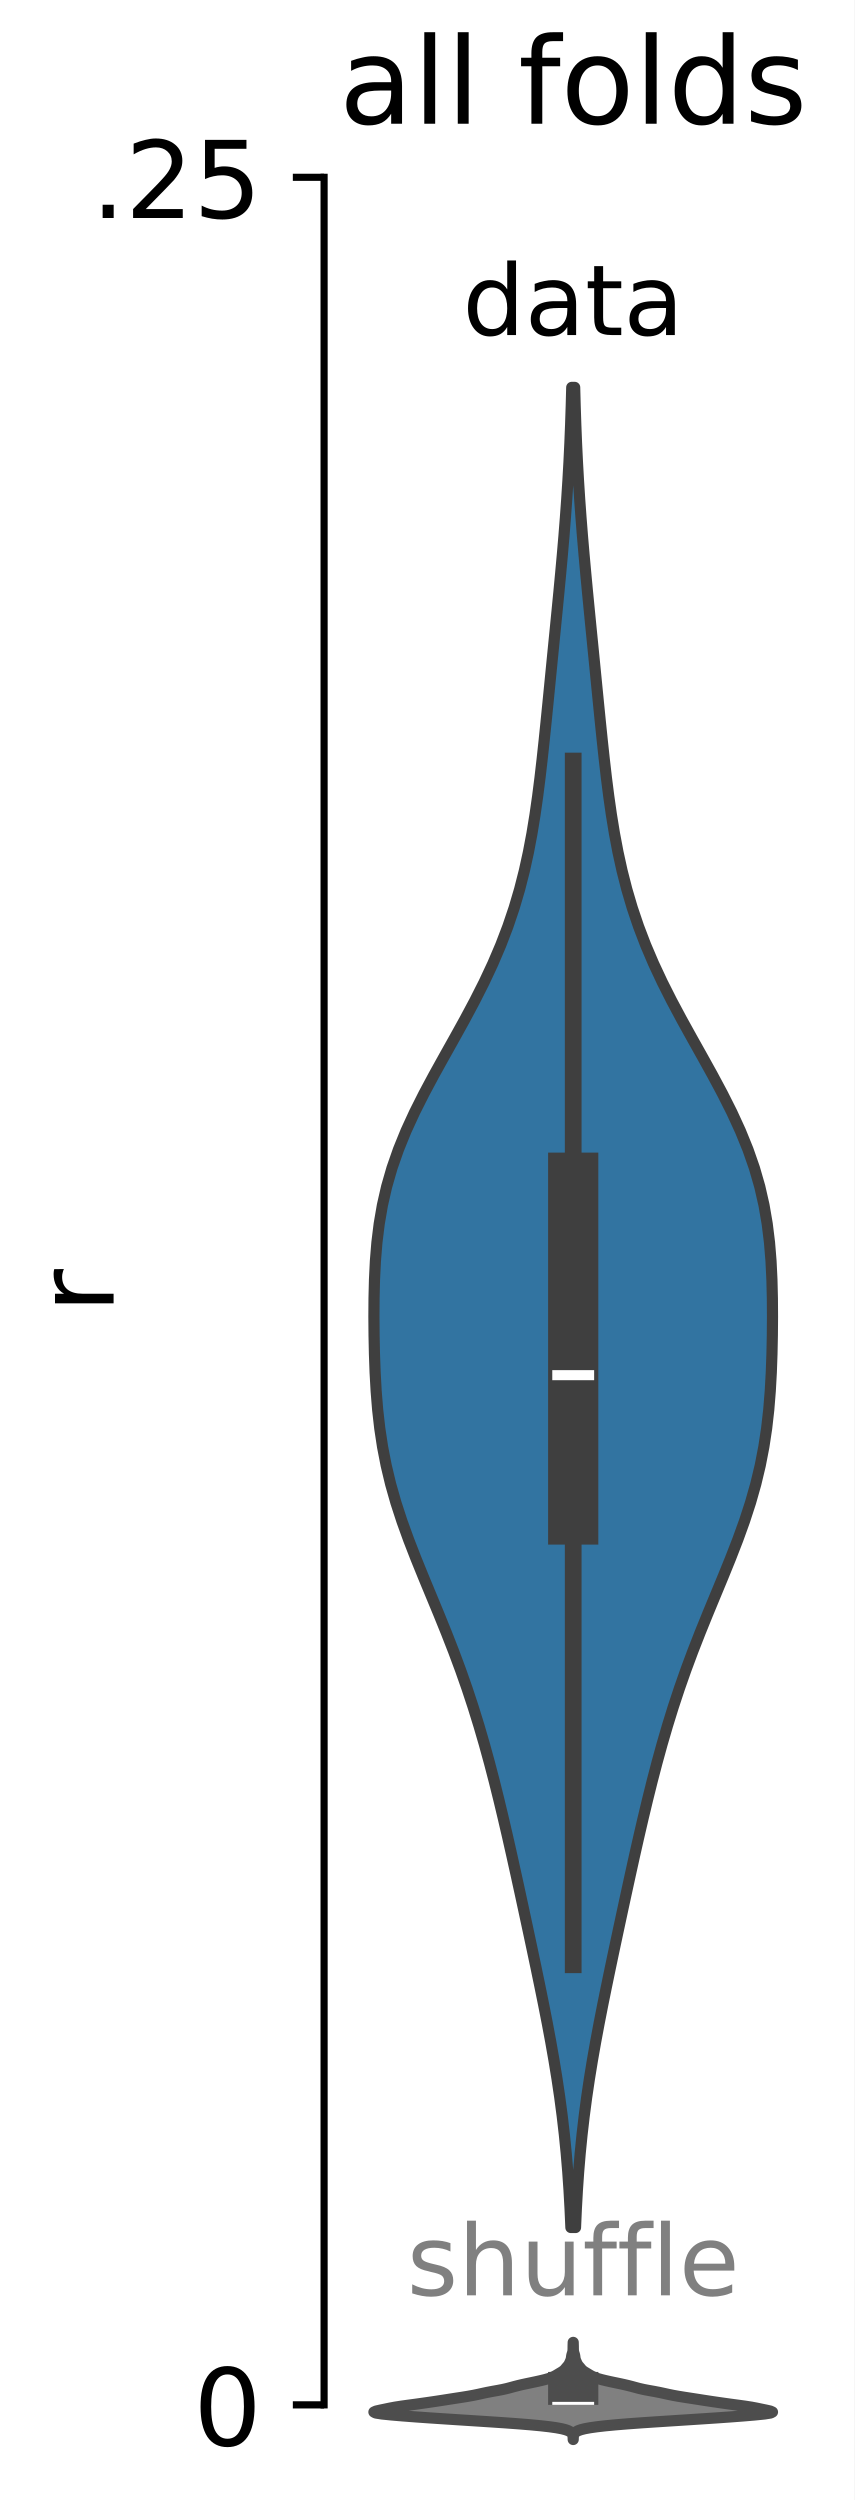
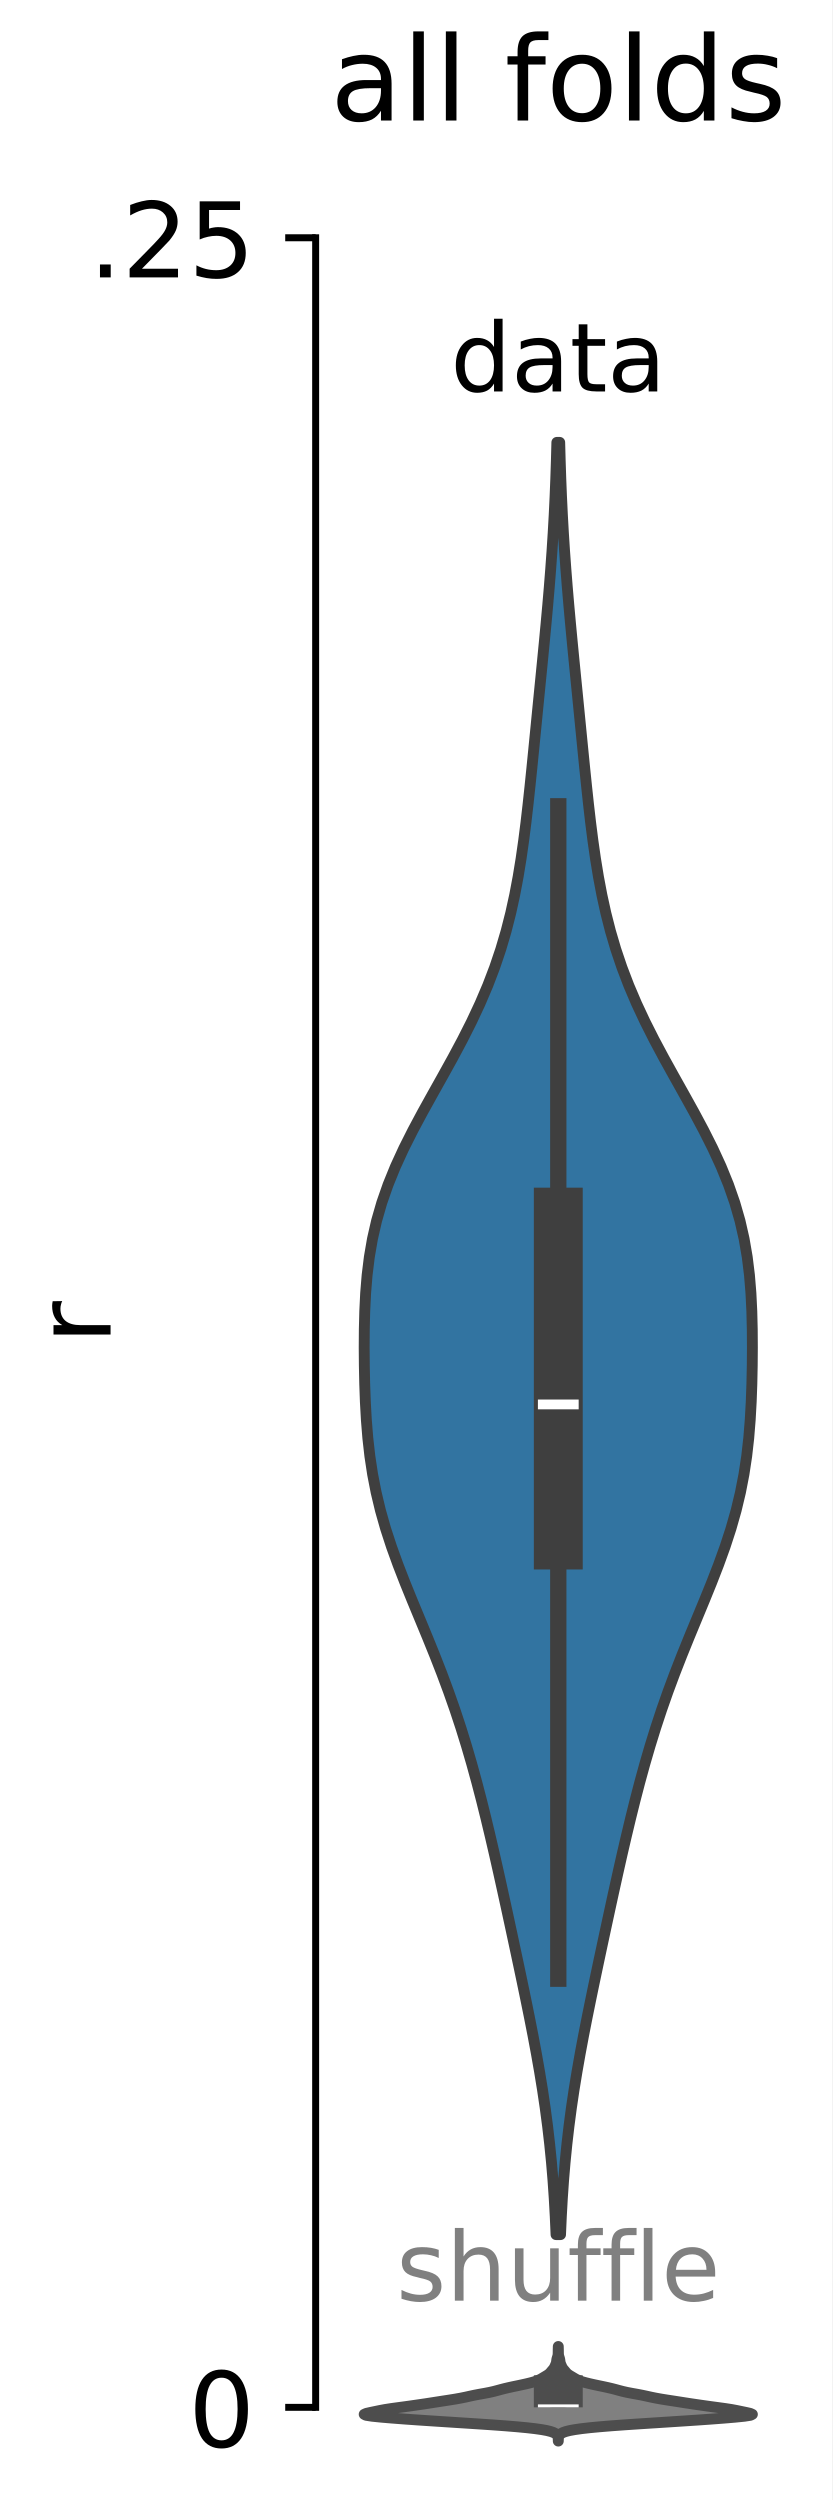
- <svg xmlns="http://www.w3.org/2000/svg" xmlns:xlink="http://www.w3.org/1999/xlink" width="95.698pt" height="279.993pt" viewBox="0 0 95.698 279.993" version="1.1">
+ <svg xmlns="http://www.w3.org/2000/svg" xmlns:xlink="http://www.w3.org/1999/xlink" width="95.698pt" height="287.477pt" viewBox="0 0 95.698 287.477" version="1.1">
  <defs>
    <style type="text/css">*{stroke-linejoin: round; stroke-linecap: butt}</style>
  </defs>
  <g id="figure_1">
    <g id="patch_1">
-       <path d="M 0 279.993  L 95.698 279.993  L 95.698 0  L 0 0  z " style="fill: #ffffff" />
+       <path d="M 0 287.477  L 95.698 287.477  L 95.698 0  L 0 0  z " style="fill: #ffffff" />
    </g>
    <g id="axes_1">
      <g id="patch_2">
-         <path d="M 36.297 269.338  L 92.097 269.338  L 92.097 19.858  L 36.297 19.858  z " style="fill: #ffffff" />
+         <path d="M 36.297 276.822  L 92.097 276.822  L 92.097 27.342  L 36.297 27.342  z " style="fill: #ffffff" />
      </g>
      <g id="FillBetweenPolyCollection_1">
        <defs>
-           <path id="m83f49f4416" d="M 64.457 -30.518  L 63.938 -30.518  L 63.846 -32.6  L 63.73 -34.681  L 63.587 -36.763  L 63.413 -38.845  L 63.206 -40.926  L 62.965 -43.008  L 62.691 -45.09  L 62.383 -47.172  L 62.044 -49.253  L 61.678 -51.335  L 61.289 -53.417  L 60.881 -55.498  L 60.458 -57.58  L 60.026 -59.662  L 59.587 -61.744  L 59.143 -63.825  L 58.696 -65.907  L 58.246 -67.989  L 57.791 -70.07  L 57.33 -72.152  L 56.86 -74.234  L 56.377 -76.316  L 55.879 -78.397  L 55.361 -80.479  L 54.818 -82.561  L 54.246 -84.642  L 53.639 -86.724  L 52.994 -88.806  L 52.307 -90.888  L 51.576 -92.969  L 50.802 -95.051  L 49.989 -97.133  L 49.146 -99.214  L 48.285 -101.296  L 47.422 -103.378  L 46.577 -105.46  L 45.769 -107.541  L 45.017 -109.623  L 44.339 -111.705  L 43.748 -113.786  L 43.25 -115.868  L 42.846 -117.95  L 42.531 -120.032  L 42.296 -122.113  L 42.128 -124.195  L 42.012 -126.277  L 41.937 -128.358  L 41.894 -130.44  L 41.877 -132.522  L 41.891 -134.604  L 41.942 -136.685  L 42.044 -138.767  L 42.214 -140.849  L 42.47 -142.93  L 42.828 -145.012  L 43.302 -147.094  L 43.902 -149.176  L 44.628 -151.257  L 45.475 -153.339  L 46.432 -155.421  L 47.479 -157.502  L 48.592 -159.584  L 49.746 -161.666  L 50.911 -163.748  L 52.062 -165.829  L 53.173 -167.911  L 54.224 -169.993  L 55.198 -172.074  L 56.086 -174.156  L 56.881 -176.238  L 57.584 -178.32  L 58.197 -180.401  L 58.728 -182.483  L 59.185 -184.565  L 59.578 -186.646  L 59.918 -188.728  L 60.215 -190.81  L 60.48 -192.892  L 60.72 -194.973  L 60.944 -197.055  L 61.158 -199.137  L 61.366 -201.218  L 61.572 -203.3  L 61.777 -205.382  L 61.983 -207.464  L 62.19 -209.545  L 62.395 -211.627  L 62.598 -213.709  L 62.794 -215.79  L 62.983 -217.872  L 63.161 -219.954  L 63.325 -222.035  L 63.475 -224.117  L 63.608 -226.199  L 63.725 -228.281  L 63.825 -230.362  L 63.908 -232.444  L 63.977 -234.526  L 64.033 -236.607  L 64.362 -236.607  L 64.362 -236.607  L 64.418 -234.526  L 64.487 -232.444  L 64.57 -230.362  L 64.67 -228.281  L 64.787 -226.199  L 64.92 -224.117  L 65.07 -222.035  L 65.234 -219.954  L 65.412 -217.872  L 65.601 -215.79  L 65.797 -213.709  L 66 -211.627  L 66.205 -209.545  L 66.412 -207.464  L 66.618 -205.382  L 66.823 -203.3  L 67.029 -201.218  L 67.237 -199.137  L 67.451 -197.055  L 67.675 -194.973  L 67.915 -192.892  L 68.18 -190.81  L 68.477 -188.728  L 68.817 -186.646  L 69.21 -184.565  L 69.667 -182.483  L 70.198 -180.401  L 70.811 -178.32  L 71.514 -176.238  L 72.309 -174.156  L 73.197 -172.074  L 74.171 -169.993  L 75.222 -167.911  L 76.333 -165.829  L 77.484 -163.748  L 78.649 -161.666  L 79.803 -159.584  L 80.916 -157.502  L 81.963 -155.421  L 82.92 -153.339  L 83.767 -151.257  L 84.493 -149.176  L 85.093 -147.094  L 85.567 -145.012  L 85.925 -142.93  L 86.181 -140.849  L 86.351 -138.767  L 86.453 -136.685  L 86.504 -134.604  L 86.517 -132.522  L 86.501 -130.44  L 86.458 -128.358  L 86.383 -126.277  L 86.267 -124.195  L 86.099 -122.113  L 85.864 -120.032  L 85.549 -117.95  L 85.145 -115.868  L 84.647 -113.786  L 84.056 -111.705  L 83.378 -109.623  L 82.626 -107.541  L 81.818 -105.46  L 80.973 -103.378  L 80.11 -101.296  L 79.249 -99.214  L 78.406 -97.133  L 77.593 -95.051  L 76.819 -92.969  L 76.088 -90.888  L 75.401 -88.806  L 74.756 -86.724  L 74.149 -84.642  L 73.577 -82.561  L 73.034 -80.479  L 72.516 -78.397  L 72.018 -76.316  L 71.535 -74.234  L 71.065 -72.152  L 70.604 -70.07  L 70.149 -67.989  L 69.699 -65.907  L 69.252 -63.825  L 68.808 -61.744  L 68.369 -59.662  L 67.937 -57.58  L 67.514 -55.498  L 67.106 -53.417  L 66.717 -51.335  L 66.351 -49.253  L 66.012 -47.172  L 65.704 -45.09  L 65.43 -43.008  L 65.189 -40.926  L 64.982 -38.845  L 64.808 -36.763  L 64.665 -34.681  L 64.549 -32.6  L 64.457 -30.518  z " style="stroke: #3f3f3f; stroke-width: 1.25" />
+           <path id="m98d24d75d6" d="M 64.457 -30.518  L 63.938 -30.518  L 63.846 -32.6  L 63.73 -34.681  L 63.587 -36.763  L 63.413 -38.845  L 63.206 -40.926  L 62.965 -43.008  L 62.691 -45.09  L 62.383 -47.172  L 62.044 -49.253  L 61.678 -51.335  L 61.289 -53.417  L 60.881 -55.498  L 60.458 -57.58  L 60.026 -59.662  L 59.587 -61.744  L 59.143 -63.825  L 58.696 -65.907  L 58.246 -67.989  L 57.791 -70.07  L 57.33 -72.152  L 56.86 -74.234  L 56.377 -76.316  L 55.879 -78.397  L 55.361 -80.479  L 54.818 -82.561  L 54.246 -84.642  L 53.639 -86.724  L 52.994 -88.806  L 52.307 -90.888  L 51.576 -92.969  L 50.802 -95.051  L 49.989 -97.133  L 49.146 -99.214  L 48.285 -101.296  L 47.422 -103.378  L 46.577 -105.46  L 45.769 -107.541  L 45.017 -109.623  L 44.339 -111.705  L 43.748 -113.786  L 43.25 -115.868  L 42.846 -117.95  L 42.531 -120.032  L 42.296 -122.113  L 42.128 -124.195  L 42.012 -126.277  L 41.937 -128.358  L 41.894 -130.44  L 41.877 -132.522  L 41.891 -134.604  L 41.942 -136.685  L 42.044 -138.767  L 42.214 -140.849  L 42.47 -142.93  L 42.828 -145.012  L 43.302 -147.094  L 43.902 -149.176  L 44.628 -151.257  L 45.475 -153.339  L 46.432 -155.421  L 47.479 -157.502  L 48.592 -159.584  L 49.746 -161.666  L 50.911 -163.748  L 52.062 -165.829  L 53.173 -167.911  L 54.224 -169.993  L 55.198 -172.074  L 56.086 -174.156  L 56.881 -176.238  L 57.584 -178.32  L 58.197 -180.401  L 58.728 -182.483  L 59.185 -184.565  L 59.578 -186.646  L 59.918 -188.728  L 60.215 -190.81  L 60.48 -192.892  L 60.72 -194.973  L 60.944 -197.055  L 61.158 -199.137  L 61.366 -201.218  L 61.572 -203.3  L 61.777 -205.382  L 61.983 -207.464  L 62.19 -209.545  L 62.395 -211.627  L 62.598 -213.709  L 62.794 -215.79  L 62.983 -217.872  L 63.161 -219.954  L 63.325 -222.035  L 63.475 -224.117  L 63.608 -226.199  L 63.725 -228.281  L 63.825 -230.362  L 63.908 -232.444  L 63.977 -234.526  L 64.033 -236.607  L 64.362 -236.607  L 64.362 -236.607  L 64.418 -234.526  L 64.487 -232.444  L 64.57 -230.362  L 64.67 -228.281  L 64.787 -226.199  L 64.92 -224.117  L 65.07 -222.035  L 65.234 -219.954  L 65.412 -217.872  L 65.601 -215.79  L 65.797 -213.709  L 66 -211.627  L 66.205 -209.545  L 66.412 -207.464  L 66.618 -205.382  L 66.823 -203.3  L 67.029 -201.218  L 67.237 -199.137  L 67.451 -197.055  L 67.675 -194.973  L 67.915 -192.892  L 68.18 -190.81  L 68.477 -188.728  L 68.817 -186.646  L 69.21 -184.565  L 69.667 -182.483  L 70.198 -180.401  L 70.811 -178.32  L 71.514 -176.238  L 72.309 -174.156  L 73.197 -172.074  L 74.171 -169.993  L 75.222 -167.911  L 76.333 -165.829  L 77.484 -163.748  L 78.649 -161.666  L 79.803 -159.584  L 80.916 -157.502  L 81.963 -155.421  L 82.92 -153.339  L 83.767 -151.257  L 84.493 -149.176  L 85.093 -147.094  L 85.567 -145.012  L 85.925 -142.93  L 86.181 -140.849  L 86.351 -138.767  L 86.453 -136.685  L 86.504 -134.604  L 86.517 -132.522  L 86.501 -130.44  L 86.458 -128.358  L 86.383 -126.277  L 86.267 -124.195  L 86.099 -122.113  L 85.864 -120.032  L 85.549 -117.95  L 85.145 -115.868  L 84.647 -113.786  L 84.056 -111.705  L 83.378 -109.623  L 82.626 -107.541  L 81.818 -105.46  L 80.973 -103.378  L 80.11 -101.296  L 79.249 -99.214  L 78.406 -97.133  L 77.593 -95.051  L 76.819 -92.969  L 76.088 -90.888  L 75.401 -88.806  L 74.756 -86.724  L 74.149 -84.642  L 73.577 -82.561  L 73.034 -80.479  L 72.516 -78.397  L 72.018 -76.316  L 71.535 -74.234  L 71.065 -72.152  L 70.604 -70.07  L 70.149 -67.989  L 69.699 -65.907  L 69.252 -63.825  L 68.808 -61.744  L 68.369 -59.662  L 67.937 -57.58  L 67.514 -55.498  L 67.106 -53.417  L 66.717 -51.335  L 66.351 -49.253  L 66.012 -47.172  L 65.704 -45.09  L 65.43 -43.008  L 65.189 -40.926  L 64.982 -38.845  L 64.808 -36.763  L 64.665 -34.681  L 64.549 -32.6  L 64.457 -30.518  z " style="stroke: #3f3f3f; stroke-width: 1.25" />
        </defs>
-         <g clip-path="url(#pb7c936f151)">
-           <use xlink:href="#m83f49f4416" x="0" y="279.993" style="fill: #3274a1; stroke: #3f3f3f; stroke-width: 1.25" />
+         <g clip-path="url(#p74db6b5d23)">
+           <use xlink:href="#m98d24d75d6" x="0" y="287.477" style="fill: #3274a1; stroke: #3f3f3f; stroke-width: 1.25" />
        </g>
      </g>
      <g id="FillBetweenPolyCollection_2">
        <defs>
-           <path id="me1b8865fc8" d="M 64.199 -6.776  L 64.196 -6.776  L 64.194 -6.885  L 64.189 -6.995  L 64.181 -7.105  L 64.166 -7.215  L 64.137 -7.325  L 64.084 -7.435  L 63.993 -7.545  L 63.853 -7.654  L 63.642 -7.764  L 63.334 -7.874  L 62.897 -7.984  L 62.302 -8.094  L 61.526 -8.204  L 60.559 -8.314  L 59.403 -8.423  L 58.062 -8.533  L 56.551 -8.643  L 54.915 -8.753  L 53.219 -8.863  L 51.514 -8.973  L 49.824 -9.083  L 48.175 -9.192  L 46.613 -9.302  L 45.169 -9.412  L 43.866 -9.522  L 42.785 -9.632  L 42.082 -9.742  L 41.877 -9.852  L 42.121 -9.961  L 42.605 -10.071  L 43.136 -10.181  L 43.662 -10.291  L 44.247 -10.401  L 44.952 -10.511  L 45.751 -10.621  L 46.565 -10.73  L 47.353 -10.84  L 48.118 -10.95  L 48.864 -11.06  L 49.581 -11.17  L 50.281 -11.28  L 50.989 -11.39  L 51.702 -11.499  L 52.382 -11.609  L 52.994 -11.719  L 53.532 -11.829  L 54.027 -11.939  L 54.541 -12.049  L 55.117 -12.159  L 55.73 -12.268  L 56.302 -12.378  L 56.786 -12.488  L 57.202 -12.598  L 57.606 -12.708  L 58.033 -12.818  L 58.5 -12.928  L 59.007 -13.038  L 59.534 -13.147  L 60.053 -13.257  L 60.545 -13.367  L 60.997 -13.477  L 61.394 -13.587  L 61.723 -13.697  L 61.985 -13.807  L 62.199 -13.916  L 62.386 -14.026  L 62.568 -14.136  L 62.753 -14.246  L 62.934 -14.356  L 63.094 -14.466  L 63.219 -14.576  L 63.317 -14.685  L 63.406 -14.795  L 63.5 -14.905  L 63.596 -15.015  L 63.681 -15.125  L 63.748 -15.235  L 63.801 -15.345  L 63.849 -15.454  L 63.897 -15.564  L 63.941 -15.674  L 63.975 -15.784  L 63.996 -15.894  L 64.01 -16.004  L 64.024 -16.114  L 64.045 -16.223  L 64.077 -16.333  L 64.113 -16.443  L 64.145 -16.553  L 64.166 -16.663  L 64.177 -16.773  L 64.181 -16.883  L 64.183 -16.992  L 64.184 -17.102  L 64.185 -17.212  L 64.187 -17.322  L 64.191 -17.432  L 64.194 -17.542  L 64.196 -17.652  L 64.199 -17.652  L 64.199 -17.652  L 64.201 -17.542  L 64.204 -17.432  L 64.208 -17.322  L 64.21 -17.212  L 64.211 -17.102  L 64.212 -16.992  L 64.214 -16.883  L 64.218 -16.773  L 64.229 -16.663  L 64.25 -16.553  L 64.282 -16.443  L 64.318 -16.333  L 64.35 -16.223  L 64.371 -16.114  L 64.385 -16.004  L 64.399 -15.894  L 64.42 -15.784  L 64.454 -15.674  L 64.498 -15.564  L 64.546 -15.454  L 64.594 -15.345  L 64.647 -15.235  L 64.714 -15.125  L 64.799 -15.015  L 64.895 -14.905  L 64.989 -14.795  L 65.078 -14.685  L 65.176 -14.576  L 65.301 -14.466  L 65.461 -14.356  L 65.642 -14.246  L 65.827 -14.136  L 66.009 -14.026  L 66.196 -13.916  L 66.41 -13.807  L 66.672 -13.697  L 67.001 -13.587  L 67.398 -13.477  L 67.85 -13.367  L 68.342 -13.257  L 68.861 -13.147  L 69.388 -13.038  L 69.895 -12.928  L 70.362 -12.818  L 70.789 -12.708  L 71.193 -12.598  L 71.609 -12.488  L 72.093 -12.378  L 72.665 -12.268  L 73.278 -12.159  L 73.854 -12.049  L 74.368 -11.939  L 74.863 -11.829  L 75.401 -11.719  L 76.013 -11.609  L 76.693 -11.499  L 77.406 -11.39  L 78.114 -11.28  L 78.814 -11.17  L 79.531 -11.06  L 80.277 -10.95  L 81.042 -10.84  L 81.83 -10.73  L 82.644 -10.621  L 83.443 -10.511  L 84.148 -10.401  L 84.733 -10.291  L 85.259 -10.181  L 85.79 -10.071  L 86.274 -9.961  L 86.517 -9.852  L 86.313 -9.742  L 85.61 -9.632  L 84.529 -9.522  L 83.226 -9.412  L 81.782 -9.302  L 80.22 -9.192  L 78.571 -9.083  L 76.881 -8.973  L 75.176 -8.863  L 73.48 -8.753  L 71.844 -8.643  L 70.333 -8.533  L 68.992 -8.423  L 67.836 -8.314  L 66.869 -8.204  L 66.093 -8.094  L 65.498 -7.984  L 65.061 -7.874  L 64.753 -7.764  L 64.542 -7.654  L 64.402 -7.545  L 64.311 -7.435  L 64.258 -7.325  L 64.229 -7.215  L 64.214 -7.105  L 64.206 -6.995  L 64.201 -6.885  L 64.199 -6.776  z " style="stroke: #4d4d4d; stroke-width: 1.25" />
+           <path id="m3a361a4cf3" d="M 64.199 -6.776  L 64.196 -6.776  L 64.194 -6.885  L 64.189 -6.995  L 64.181 -7.105  L 64.166 -7.215  L 64.137 -7.325  L 64.084 -7.435  L 63.993 -7.545  L 63.853 -7.654  L 63.642 -7.764  L 63.334 -7.874  L 62.897 -7.984  L 62.302 -8.094  L 61.526 -8.204  L 60.559 -8.314  L 59.403 -8.423  L 58.062 -8.533  L 56.551 -8.643  L 54.915 -8.753  L 53.219 -8.863  L 51.514 -8.973  L 49.824 -9.083  L 48.175 -9.192  L 46.613 -9.302  L 45.169 -9.412  L 43.866 -9.522  L 42.785 -9.632  L 42.082 -9.742  L 41.877 -9.852  L 42.121 -9.961  L 42.605 -10.071  L 43.136 -10.181  L 43.662 -10.291  L 44.247 -10.401  L 44.952 -10.511  L 45.751 -10.621  L 46.565 -10.73  L 47.353 -10.84  L 48.118 -10.95  L 48.864 -11.06  L 49.581 -11.17  L 50.281 -11.28  L 50.989 -11.39  L 51.702 -11.499  L 52.382 -11.609  L 52.994 -11.719  L 53.532 -11.829  L 54.027 -11.939  L 54.541 -12.049  L 55.117 -12.159  L 55.73 -12.268  L 56.302 -12.378  L 56.786 -12.488  L 57.202 -12.598  L 57.606 -12.708  L 58.033 -12.818  L 58.5 -12.928  L 59.007 -13.038  L 59.534 -13.147  L 60.053 -13.257  L 60.545 -13.367  L 60.997 -13.477  L 61.394 -13.587  L 61.723 -13.697  L 61.985 -13.807  L 62.199 -13.916  L 62.386 -14.026  L 62.568 -14.136  L 62.753 -14.246  L 62.934 -14.356  L 63.094 -14.466  L 63.219 -14.576  L 63.317 -14.685  L 63.406 -14.795  L 63.5 -14.905  L 63.596 -15.015  L 63.681 -15.125  L 63.748 -15.235  L 63.801 -15.345  L 63.849 -15.454  L 63.897 -15.564  L 63.941 -15.674  L 63.975 -15.784  L 63.996 -15.894  L 64.01 -16.004  L 64.024 -16.114  L 64.045 -16.223  L 64.077 -16.333  L 64.113 -16.443  L 64.145 -16.553  L 64.166 -16.663  L 64.177 -16.773  L 64.181 -16.883  L 64.183 -16.992  L 64.184 -17.102  L 64.185 -17.212  L 64.187 -17.322  L 64.191 -17.432  L 64.194 -17.542  L 64.196 -17.652  L 64.199 -17.652  L 64.199 -17.652  L 64.201 -17.542  L 64.204 -17.432  L 64.208 -17.322  L 64.21 -17.212  L 64.211 -17.102  L 64.212 -16.992  L 64.214 -16.883  L 64.218 -16.773  L 64.229 -16.663  L 64.25 -16.553  L 64.282 -16.443  L 64.318 -16.333  L 64.35 -16.223  L 64.371 -16.114  L 64.385 -16.004  L 64.399 -15.894  L 64.42 -15.784  L 64.454 -15.674  L 64.498 -15.564  L 64.546 -15.454  L 64.594 -15.345  L 64.647 -15.235  L 64.714 -15.125  L 64.799 -15.015  L 64.895 -14.905  L 64.989 -14.795  L 65.078 -14.685  L 65.176 -14.576  L 65.301 -14.466  L 65.461 -14.356  L 65.642 -14.246  L 65.827 -14.136  L 66.009 -14.026  L 66.196 -13.916  L 66.41 -13.807  L 66.672 -13.697  L 67.001 -13.587  L 67.398 -13.477  L 67.85 -13.367  L 68.342 -13.257  L 68.861 -13.147  L 69.388 -13.038  L 69.895 -12.928  L 70.362 -12.818  L 70.789 -12.708  L 71.193 -12.598  L 71.609 -12.488  L 72.093 -12.378  L 72.665 -12.268  L 73.278 -12.159  L 73.854 -12.049  L 74.368 -11.939  L 74.863 -11.829  L 75.401 -11.719  L 76.013 -11.609  L 76.693 -11.499  L 77.406 -11.39  L 78.114 -11.28  L 78.814 -11.17  L 79.531 -11.06  L 80.277 -10.95  L 81.042 -10.84  L 81.83 -10.73  L 82.644 -10.621  L 83.443 -10.511  L 84.148 -10.401  L 84.733 -10.291  L 85.259 -10.181  L 85.79 -10.071  L 86.274 -9.961  L 86.517 -9.852  L 86.313 -9.742  L 85.61 -9.632  L 84.529 -9.522  L 83.226 -9.412  L 81.782 -9.302  L 80.22 -9.192  L 78.571 -9.083  L 76.881 -8.973  L 75.176 -8.863  L 73.48 -8.753  L 71.844 -8.643  L 70.333 -8.533  L 68.992 -8.423  L 67.836 -8.314  L 66.869 -8.204  L 66.093 -8.094  L 65.498 -7.984  L 65.061 -7.874  L 64.753 -7.764  L 64.542 -7.654  L 64.402 -7.545  L 64.311 -7.435  L 64.258 -7.325  L 64.229 -7.215  L 64.214 -7.105  L 64.206 -6.995  L 64.201 -6.885  L 64.199 -6.776  z " style="stroke: #4d4d4d; stroke-width: 1.25" />
        </defs>
        <g>
-           <use xlink:href="#me1b8865fc8" x="0" y="279.993" style="fill: #808080; stroke: #4d4d4d; stroke-width: 1.25" />
+           <use xlink:href="#m3a361a4cf3" x="0" y="287.477" style="fill: #808080; stroke: #4d4d4d; stroke-width: 1.25" />
        </g>
      </g>
      <g id="matplotlib.axis_1" />
      <g id="matplotlib.axis_2">
        <g id="ytick_1">
          <g id="line2d_1">
            <defs>
-               <path id="m47ed13bc9f" d="M 0 0  L -3.5 0  " style="stroke: #000000; stroke-width: 0.8" />
+               <path id="m2c0207370a" d="M 0 0  L -3.5 0  " style="stroke: #000000; stroke-width: 0.8" />
            </defs>
            <g>
-               <use xlink:href="#m47ed13bc9f" x="36.297" y="269.338" style="stroke: #000000; stroke-width: 0.8" />
+               <use xlink:href="#m2c0207370a" x="36.297" y="276.822" style="stroke: #000000; stroke-width: 0.8" />
            </g>
          </g>
          <g id="text_1">
-             <text style="font-size: 12px; font-family: 'DejaVu Sans', 'Bitstream Vera Sans', 'Computer Modern Sans Serif', 'Lucida Grande', 'Verdana', 'Geneva', 'Lucid', 'Arial', 'Helvetica', 'Avant Garde', sans-serif; text-anchor: end" x="29.297" y="273.897" transform="rotate(-0 29.2975 273.897)">0</text>
+             <text style="font-size: 12px; font-family: 'DejaVu Sans', 'Bitstream Vera Sans', 'Computer Modern Sans Serif', 'Lucida Grande', 'Verdana', 'Geneva', 'Lucid', 'Arial', 'Helvetica', 'Avant Garde', sans-serif; text-anchor: end" x="29.297" y="281.381" transform="rotate(-0 29.2975 281.3814)">0</text>
          </g>
        </g>
        <g id="ytick_2">
          <g id="line2d_2">
            <g>
-               <use xlink:href="#m47ed13bc9f" x="36.297" y="19.858" style="stroke: #000000; stroke-width: 0.8" />
+               <use xlink:href="#m2c0207370a" x="36.297" y="27.342" style="stroke: #000000; stroke-width: 0.8" />
            </g>
          </g>
          <g id="text_2">
-             <text style="font-size: 12px; font-family: 'DejaVu Sans', 'Bitstream Vera Sans', 'Computer Modern Sans Serif', 'Lucida Grande', 'Verdana', 'Geneva', 'Lucid', 'Arial', 'Helvetica', 'Avant Garde', sans-serif; text-anchor: end" x="29.297" y="24.417" transform="rotate(-0 29.2975 24.41695)">.25</text>
+             <text style="font-size: 12px; font-family: 'DejaVu Sans', 'Bitstream Vera Sans', 'Computer Modern Sans Serif', 'Lucida Grande', 'Verdana', 'Geneva', 'Lucid', 'Arial', 'Helvetica', 'Avant Garde', sans-serif; text-anchor: end" x="29.297" y="31.901" transform="rotate(-0 29.2975 31.90135)">.25</text>
          </g>
        </g>
        <g id="text_3">
-           <text style="font-size: 12px; font-family: 'DejaVu Sans', 'Bitstream Vera Sans', 'Computer Modern Sans Serif', 'Lucida Grande', 'Verdana', 'Geneva', 'Lucid', 'Arial', 'Helvetica', 'Avant Garde', sans-serif; text-anchor: middle" x="12.718" y="144.598" transform="rotate(-90 12.71813 144.5979)">r</text>
+           <text style="font-size: 12px; font-family: 'DejaVu Sans', 'Bitstream Vera Sans', 'Computer Modern Sans Serif', 'Lucida Grande', 'Verdana', 'Geneva', 'Lucid', 'Arial', 'Helvetica', 'Avant Garde', sans-serif; text-anchor: middle" x="12.718" y="152.082" transform="rotate(-90 12.71813 152.0823)">r</text>
        </g>
      </g>
      <g id="line2d_3">
-         <path d="M 64.198 220.047  L 64.198 85.234  " clip-path="url(#pb7c936f151)" style="fill: none; stroke: #3f3f3f; stroke-width: 1.875; stroke-linecap: square" />
+         <path d="M 64.198 227.532  L 64.198 92.718  " clip-path="url(#p74db6b5d23)" style="fill: none; stroke: #3f3f3f; stroke-width: 1.875; stroke-linecap: square" />
      </g>
      <g id="line2d_4">
-         <path d="M 64.198 170.179  L 64.198 131.899  " clip-path="url(#pb7c936f151)" style="fill: none; stroke: #3f3f3f; stroke-width: 5.625; stroke-linecap: square" />
+         <path d="M 64.198 177.663  L 64.198 139.383  " clip-path="url(#p74db6b5d23)" style="fill: none; stroke: #3f3f3f; stroke-width: 5.625; stroke-linecap: square" />
      </g>
      <g id="line2d_5">
-         <path d="M 64.198 154.015  " clip-path="url(#pb7c936f151)" style="fill: none; stroke: #3f3f3f; stroke-width: 1.5; stroke-linecap: square" />
+         <path d="M 64.198 161.499  " clip-path="url(#p74db6b5d23)" style="fill: none; stroke: #3f3f3f; stroke-width: 1.5; stroke-linecap: square" />
        <defs>
-           <path id="m8e9c7e6766" d="M 2.344 0  L -2.344 -0  " style="stroke: #ffffff; stroke-width: 1.125" />
+           <path id="m78d9ddfd99" d="M 2.344 0  L -2.344 -0  " style="stroke: #ffffff; stroke-width: 1.125" />
        </defs>
-         <g clip-path="url(#pb7c936f151)">
-           <use xlink:href="#m8e9c7e6766" x="64.198" y="154.015" style="fill: #ffffff; stroke: #ffffff; stroke-width: 1.125" />
+         <g clip-path="url(#p74db6b5d23)">
+           <use xlink:href="#m78d9ddfd99" x="64.198" y="161.499" style="fill: #ffffff; stroke: #ffffff; stroke-width: 1.125" />
        </g>
      </g>
      <g id="line2d_6">
-         <path d="M 64.198 272.79  L 64.198 265.632  " clip-path="url(#pb7c936f151)" style="fill: none; stroke: #4d4d4d; stroke-width: 1.875; stroke-linecap: square" />
+         <path d="M 64.198 280.275  L 64.198 273.116  " clip-path="url(#p74db6b5d23)" style="fill: none; stroke: #4d4d4d; stroke-width: 1.875; stroke-linecap: square" />
      </g>
      <g id="line2d_7">
-         <path d="M 64.198 270.357  L 64.198 268.466  " clip-path="url(#pb7c936f151)" style="fill: none; stroke: #4d4d4d; stroke-width: 5.625; stroke-linecap: square" />
+         <path d="M 64.198 277.841  L 64.198 275.95  " clip-path="url(#p74db6b5d23)" style="fill: none; stroke: #4d4d4d; stroke-width: 5.625; stroke-linecap: square" />
      </g>
      <g id="line2d_8">
-         <path d="M 64.198 269.564  " clip-path="url(#pb7c936f151)" style="fill: none; stroke: #4d4d4d; stroke-width: 1.5; stroke-linecap: square" />
-         <g clip-path="url(#pb7c936f151)">
-           <use xlink:href="#m8e9c7e6766" x="64.198" y="269.564" style="fill: #ffffff; stroke: #ffffff; stroke-width: 1.125" />
+         <path d="M 64.198 277.048  " clip-path="url(#p74db6b5d23)" style="fill: none; stroke: #4d4d4d; stroke-width: 1.5; stroke-linecap: square" />
+         <g clip-path="url(#p74db6b5d23)">
+           <use xlink:href="#m78d9ddfd99" x="64.198" y="277.048" style="fill: #ffffff; stroke: #ffffff; stroke-width: 1.125" />
        </g>
      </g>
      <g id="patch_3">
-         <path d="M 36.297 269.338  L 36.297 19.858  " style="fill: none; stroke: #000000; stroke-width: 0.8; stroke-linejoin: miter; stroke-linecap: square" />
+         <path d="M 36.297 276.822  L 36.297 27.342  " style="fill: none; stroke: #000000; stroke-width: 0.8; stroke-linejoin: miter; stroke-linecap: square" />
      </g>
      <g id="text_4">
-         <text style="font-size: 11px; font-family: 'DejaVu Sans', 'Bitstream Vera Sans', 'Computer Modern Sans Serif', 'Lucida Grande', 'Verdana', 'Geneva', 'Lucid', 'Arial', 'Helvetica', 'Avant Garde', sans-serif; text-anchor: middle" x="64.198" y="37.529" transform="rotate(-0 64.1975 37.52863)">data</text>
+         <text style="font-size: 11px; font-family: 'DejaVu Sans', 'Bitstream Vera Sans', 'Computer Modern Sans Serif', 'Lucida Grande', 'Verdana', 'Geneva', 'Lucid', 'Arial', 'Helvetica', 'Avant Garde', sans-serif; text-anchor: middle" x="64.198" y="45.013" transform="rotate(-0 64.1975 45.01303)">data</text>
      </g>
      <g id="text_5">
-         <text style="font-size: 11px; font-family: 'DejaVu Sans', 'Bitstream Vera Sans', 'Computer Modern Sans Serif', 'Lucida Grande', 'Verdana', 'Geneva', 'Lucid', 'Arial', 'Helvetica', 'Avant Garde', sans-serif; text-anchor: middle; fill: #808080" x="64.198" y="257.071" transform="rotate(-0 64.1975 257.071)">shuffle</text>
+         <text style="font-size: 11px; font-family: 'DejaVu Sans', 'Bitstream Vera Sans', 'Computer Modern Sans Serif', 'Lucida Grande', 'Verdana', 'Geneva', 'Lucid', 'Arial', 'Helvetica', 'Avant Garde', sans-serif; text-anchor: middle; fill: #808080" x="64.198" y="264.555" transform="rotate(-0 64.1975 264.5554)">shuffle</text>
      </g>
      <g id="text_6">
        <text style="font-size: 13.5px; font-family: 'DejaVu Sans', 'Bitstream Vera Sans', 'Computer Modern Sans Serif', 'Lucida Grande', 'Verdana', 'Geneva', 'Lucid', 'Arial', 'Helvetica', 'Avant Garde', sans-serif; text-anchor: middle" x="64.198" y="13.858" transform="rotate(-0 64.1975 13.85789)">all folds</text>
      </g>
    </g>
  </g>
  <defs>
-     <clipPath id="pb7c936f151">
-       <rect x="36.297" y="19.858" width="55.8" height="249.48" />
+     <clipPath id="p74db6b5d23">
+       <rect x="36.297" y="27.342" width="55.8" height="249.48" />
    </clipPath>
  </defs>
</svg>
